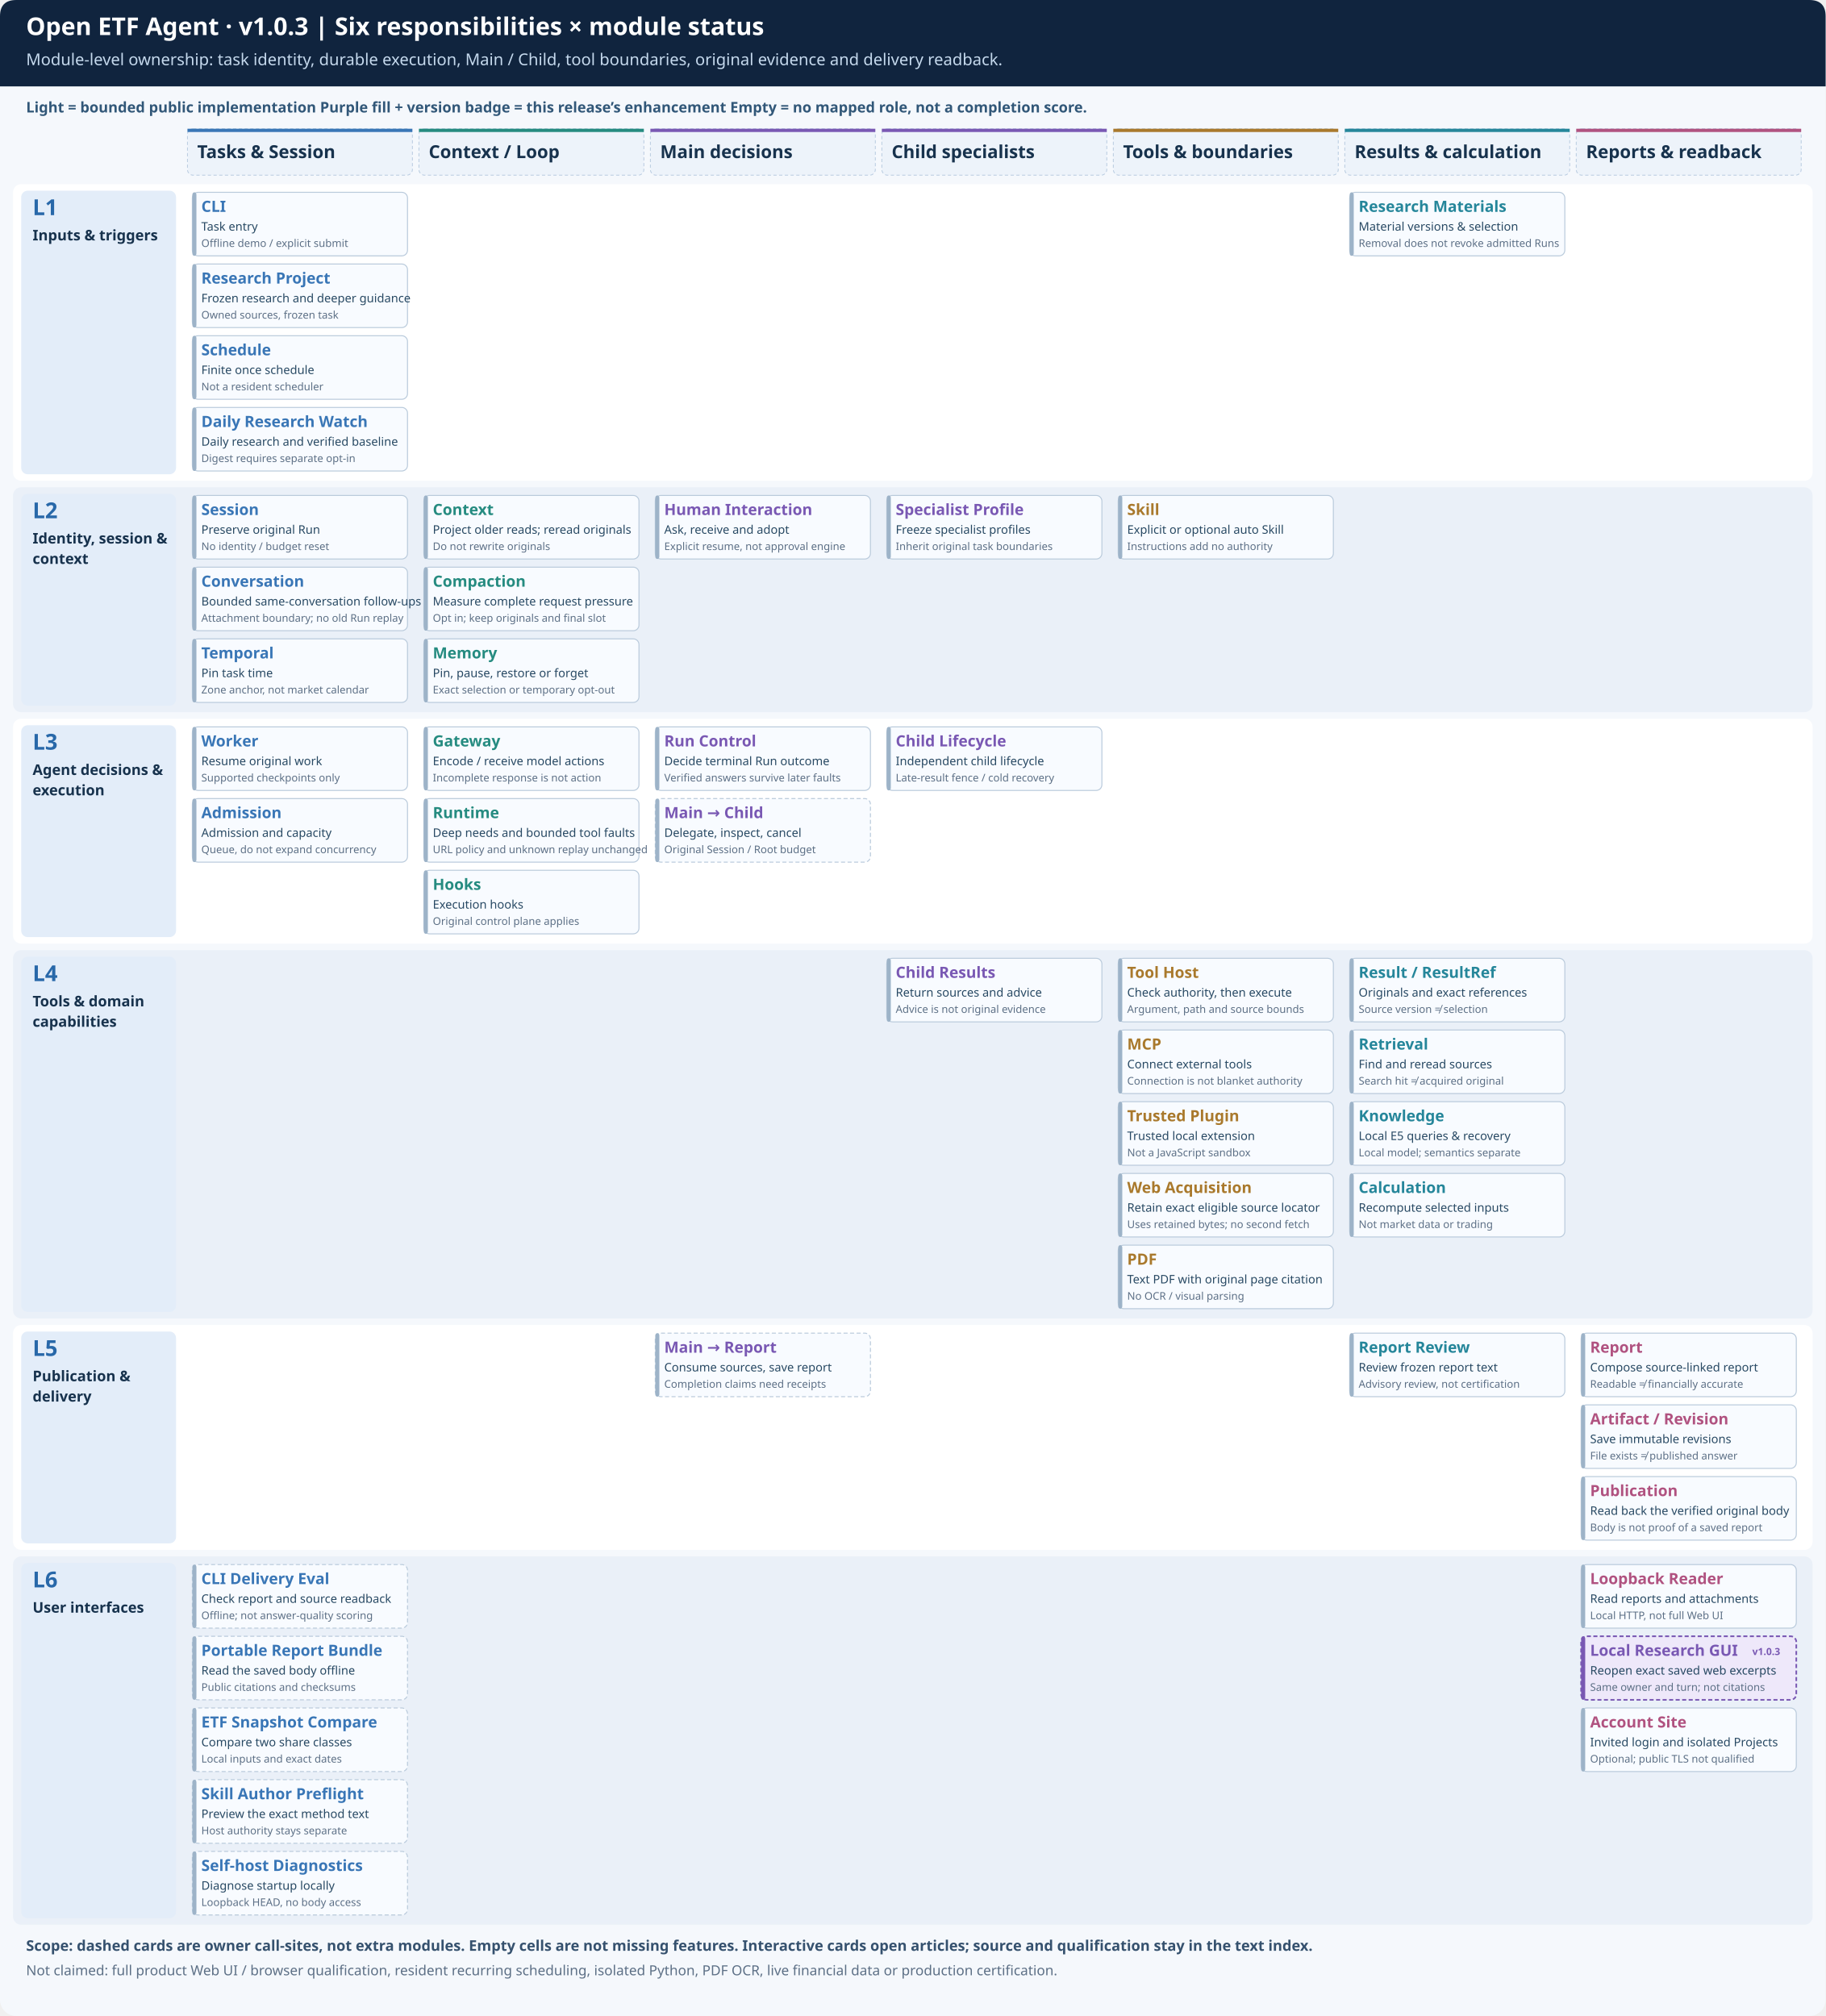
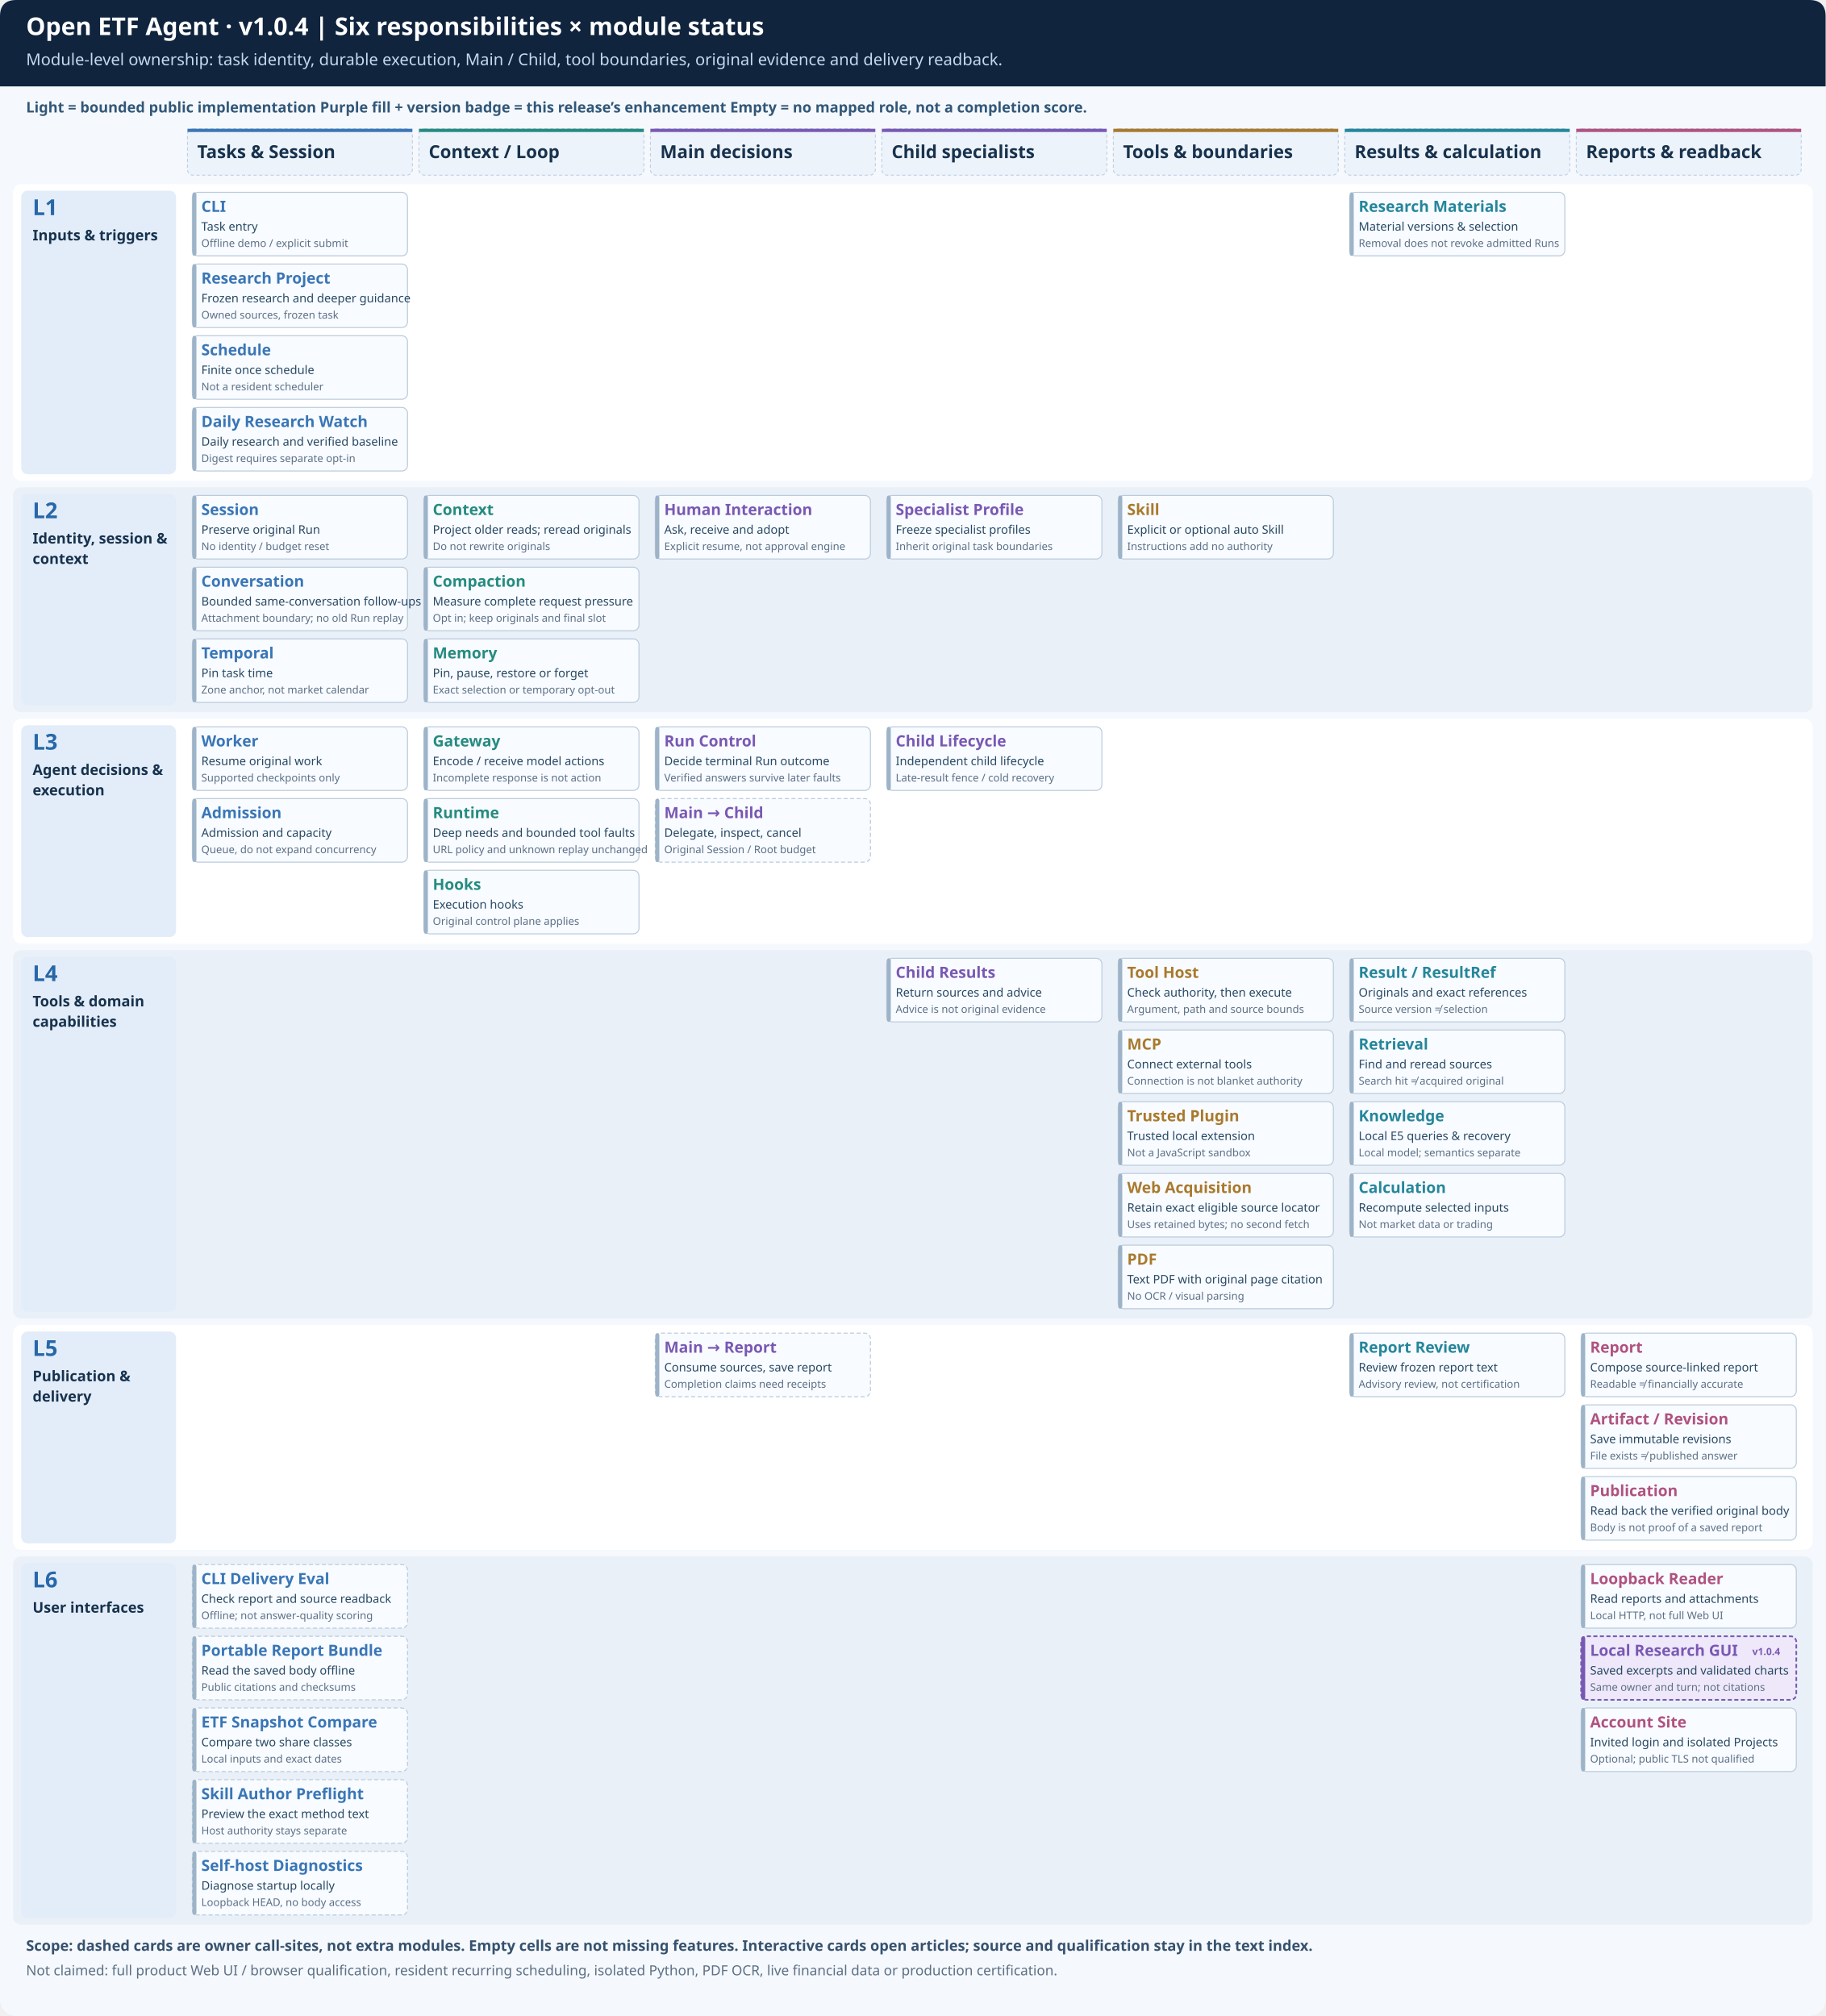
<svg xmlns="http://www.w3.org/2000/svg" width="2240" height="2474" viewBox="0 0 2240 2474" role="img" aria-labelledby="title desc">
  <rect width="2240" height="2474" rx="20" fill="#f5f8fc" />
  <path d="M20 0h2200q20 0 20 20v86H0V20Q0 0 20 0" fill="#10243e" />
  <g font-family="system-ui, sans-serif">
-     <text x="32" y="43" font-size="30" fill="#fff" font-weight="700">Open ETF Agent · v1.0.3 | Six responsibilities × module status</text>
+     <text x="32" y="43" font-size="30" fill="#fff" font-weight="700">Open ETF Agent · v1.0.4 | Six responsibilities × module status</text>
    <text x="32" y="80" font-size="20" fill="#c5d9ed" font-weight="400">Module-level ownership: task identity, durable execution, Main / Child, tool boundaries, original evidence and delivery readback.</text>
    <text x="32" y="138" font-size="18" fill="#315778" font-weight="600">Light = bounded public implementation   Purple fill + version badge = this release’s enhancement   Empty = no mapped role, not a completion score.</text>
    <rect x="230" y="158" width="276" height="57" rx="7" fill="#edf3fa" stroke="#b8cbe0" stroke-dasharray="4 3" />
    <rect x="230" y="158" width="276" height="4" fill="#3976b6" />
    <text x="242" y="194" font-size="22" fill="#17324d" font-weight="700">Tasks &amp; Session</text>
    <rect x="514" y="158" width="276" height="57" rx="7" fill="#edf3fa" stroke="#b8cbe0" stroke-dasharray="4 3" />
    <rect x="514" y="158" width="276" height="4" fill="#258b80" />
    <text x="526" y="194" font-size="22" fill="#17324d" font-weight="700">Context / Loop</text>
    <rect x="798" y="158" width="276" height="57" rx="7" fill="#edf3fa" stroke="#b8cbe0" stroke-dasharray="4 3" />
    <rect x="798" y="158" width="276" height="4" fill="#7958b3" />
    <text x="810" y="194" font-size="22" fill="#17324d" font-weight="700">Main decisions</text>
    <rect x="1082" y="158" width="276" height="57" rx="7" fill="#edf3fa" stroke="#b8cbe0" stroke-dasharray="4 3" />
    <rect x="1082" y="158" width="276" height="4" fill="#7958b3" />
    <text x="1094" y="194" font-size="22" fill="#17324d" font-weight="700">Child specialists</text>
    <rect x="1366" y="158" width="276" height="57" rx="7" fill="#edf3fa" stroke="#b8cbe0" stroke-dasharray="4 3" />
    <rect x="1366" y="158" width="276" height="4" fill="#a9792c" />
    <text x="1378" y="194" font-size="22" fill="#17324d" font-weight="700">Tools &amp; boundaries</text>
    <rect x="1650" y="158" width="276" height="57" rx="7" fill="#edf3fa" stroke="#b8cbe0" stroke-dasharray="4 3" />
    <rect x="1650" y="158" width="276" height="4" fill="#25869a" />
    <text x="1662" y="194" font-size="22" fill="#17324d" font-weight="700">Results &amp; calculation</text>
    <rect x="1934" y="158" width="276" height="57" rx="7" fill="#edf3fa" stroke="#b8cbe0" stroke-dasharray="4 3" />
    <rect x="1934" y="158" width="276" height="4" fill="#b05280" />
    <text x="1946" y="194" font-size="22" fill="#17324d" font-weight="700">Reports &amp; readback</text>
    <rect x="16" y="226" width="2208" height="364" rx="10" fill="#ffffff" />
    <rect x="26" y="234" width="190" height="348" rx="8" fill="#e3edf9" />
    <text x="40" y="264" font-size="27" fill="#2868a9" font-weight="700">L1</text>
    <text x="40" y="295" font-size="18" fill="#17324d" font-weight="700">Inputs &amp; triggers</text>
    <a href="https://hpoenixf.com/eff-agent-article/en/articles/agent-in-15-minutes" target="_blank" rel="noopener noreferrer">
      <rect x="236" y="236" width="264" height="78" rx="7" fill="#f8fbff" stroke="#b9cadb" stroke-width="1.2" />
      <rect x="236" y="236" width="5" height="78" rx="3" fill="#9db3c8" />
      <text x="247" y="260" font-size="19" fill="#3976b6" font-weight="700">CLI</text>
      <text x="247" y="283" font-size="14.5" fill="#284963" font-weight="500">Task entry</text>
      <text x="247" y="303" font-size="13" fill="#5c6f85" font-weight="400">Offline demo / explicit submit</text>
    </a>
    <a href="https://hpoenixf.com/eff-agent-article/en/articles/open-etf-agent-research-project-workshop" target="_blank" rel="noopener noreferrer">
      <rect x="236" y="324" width="264" height="78" rx="7" fill="#f8fbff" stroke="#b9cadb" stroke-width="1.2" />
      <rect x="236" y="324" width="5" height="78" rx="3" fill="#9db3c8" />
      <text x="247" y="348" font-size="19" fill="#3976b6" font-weight="700">Research Project</text>
      <text x="247" y="371" font-size="14.5" fill="#284963" font-weight="500">Frozen research and deeper guidance</text>
      <text x="247" y="391" font-size="13" fill="#5c6f85" font-weight="400">Owned sources, frozen task</text>
    </a>
    <a href="https://hpoenixf.com/eff-agent-article/en/articles/agent-autonomous-scheduled-research" target="_blank" rel="noopener noreferrer">
      <rect x="236" y="412" width="264" height="78" rx="7" fill="#f8fbff" stroke="#b9cadb" stroke-width="1.2" />
      <rect x="236" y="412" width="5" height="78" rx="3" fill="#9db3c8" />
      <text x="247" y="436" font-size="19" fill="#3976b6" font-weight="700">Schedule</text>
      <text x="247" y="459" font-size="14.5" fill="#284963" font-weight="500">Finite once schedule</text>
      <text x="247" y="479" font-size="13" fill="#5c6f85" font-weight="400">Not a resident scheduler</text>
    </a>
    <a href="https://hpoenixf.com/eff-agent-article/en/articles/agent-autonomous-scheduled-research" target="_blank" rel="noopener noreferrer">
      <rect x="236" y="500" width="264" height="78" rx="7" fill="#f8fbff" stroke="#b9cadb" stroke-width="1.2" />
      <rect x="236" y="500" width="5" height="78" rx="3" fill="#9db3c8" />
      <text x="247" y="524" font-size="19" fill="#3976b6" font-weight="700">Daily Research Watch</text>
      <text x="247" y="547" font-size="14.5" fill="#284963" font-weight="500">Daily research and verified baseline</text>
      <text x="247" y="567" font-size="13" fill="#5c6f85" font-weight="400">Digest requires separate opt-in</text>
    </a>
    <a href="https://hpoenixf.com/eff-agent-article/en/articles/agent-research-assets-identity-version-lifecycle" target="_blank" rel="noopener noreferrer">
      <rect x="1656" y="236" width="264" height="78" rx="7" fill="#f8fbff" stroke="#b9cadb" stroke-width="1.2" />
      <rect x="1656" y="236" width="5" height="78" rx="3" fill="#9db3c8" />
      <text x="1667" y="260" font-size="19" fill="#25869a" font-weight="700">Research Materials</text>
      <text x="1667" y="283" font-size="14.5" fill="#284963" font-weight="500">Material versions &amp; selection</text>
      <text x="1667" y="303" font-size="13" fill="#5c6f85" font-weight="400">Removal does not revoke admitted Runs</text>
    </a>
    <rect x="16" y="598" width="2208" height="276" rx="10" fill="#eaf0f8" />
    <rect x="26" y="606" width="190" height="260" rx="8" fill="#e3edf9" />
    <text x="40" y="636" font-size="27" fill="#2868a9" font-weight="700">L2</text>
    <text x="40" y="667" font-size="18" fill="#17324d" font-weight="700">Identity, session &amp;</text>
    <text x="40" y="692" font-size="18" fill="#17324d" font-weight="700">context</text>
    <a href="https://hpoenixf.com/eff-agent-article/en/articles/agent-task-session-run-worker-schedule" target="_blank" rel="noopener noreferrer">
      <rect x="236" y="608" width="264" height="78" rx="7" fill="#f8fbff" stroke="#b9cadb" stroke-width="1.2" />
      <rect x="236" y="608" width="5" height="78" rx="3" fill="#9db3c8" />
      <text x="247" y="632" font-size="19" fill="#3976b6" font-weight="700">Session</text>
      <text x="247" y="655" font-size="14.5" fill="#284963" font-weight="500">Preserve original Run</text>
      <text x="247" y="675" font-size="13" fill="#5c6f85" font-weight="400">No identity / budget reset</text>
    </a>
    <a href="https://hpoenixf.com/eff-agent-article/en/articles/agent-conversation-admission-task-continuation" target="_blank" rel="noopener noreferrer">
      <rect x="236" y="696" width="264" height="78" rx="7" fill="#f8fbff" stroke="#b9cadb" stroke-width="1.2" />
      <rect x="236" y="696" width="5" height="78" rx="3" fill="#9db3c8" />
      <text x="247" y="720" font-size="19" fill="#3976b6" font-weight="700">Conversation</text>
      <text x="247" y="743" font-size="14.5" fill="#284963" font-weight="500">Bounded same-conversation follow-ups</text>
      <text x="247" y="763" font-size="13" fill="#5c6f85" font-weight="400">Attachment boundary; no old Run replay</text>
    </a>
    <a href="https://hpoenixf.com/eff-agent-article/en/articles/agent-temporal-semantics-market-calendar" target="_blank" rel="noopener noreferrer">
      <rect x="236" y="784" width="264" height="78" rx="7" fill="#f8fbff" stroke="#b9cadb" stroke-width="1.2" />
      <rect x="236" y="784" width="5" height="78" rx="3" fill="#9db3c8" />
      <text x="247" y="808" font-size="19" fill="#3976b6" font-weight="700">Temporal</text>
      <text x="247" y="831" font-size="14.5" fill="#284963" font-weight="500">Pin task time</text>
      <text x="247" y="851" font-size="13" fill="#5c6f85" font-weight="400">Zone anchor, not market calendar</text>
    </a>
    <a href="https://hpoenixf.com/eff-agent-article/en/articles/agent-context-governance-actions" target="_blank" rel="noopener noreferrer">
      <rect x="520" y="608" width="264" height="78" rx="7" fill="#f8fbff" stroke="#b9cadb" stroke-width="1.2" />
      <rect x="520" y="608" width="5" height="78" rx="3" fill="#9db3c8" />
      <text x="531" y="632" font-size="19" fill="#258b80" font-weight="700">Context</text>
      <text x="531" y="655" font-size="14.5" fill="#284963" font-weight="500">Project older reads; reread originals</text>
      <text x="531" y="675" font-size="13" fill="#5c6f85" font-weight="400">Do not rewrite originals</text>
    </a>
    <a href="https://hpoenixf.com/eff-agent-article/en/articles/agent-main-run-context-compaction" target="_blank" rel="noopener noreferrer">
      <rect x="520" y="696" width="264" height="78" rx="7" fill="#f8fbff" stroke="#b9cadb" stroke-width="1.2" />
      <rect x="520" y="696" width="5" height="78" rx="3" fill="#9db3c8" />
      <text x="531" y="720" font-size="19" fill="#258b80" font-weight="700">Compaction</text>
      <text x="531" y="743" font-size="14.5" fill="#284963" font-weight="500">Measure complete request pressure</text>
      <text x="531" y="763" font-size="13" fill="#5c6f85" font-weight="400">Opt in; keep originals and final slot</text>
    </a>
    <a href="https://hpoenixf.com/eff-agent-article/en/articles/026-agent-memory-forget-durable-effects" target="_blank" rel="noopener noreferrer">
      <rect x="520" y="784" width="264" height="78" rx="7" fill="#f8fbff" stroke="#b9cadb" stroke-width="1.2" />
      <rect x="520" y="784" width="5" height="78" rx="3" fill="#9db3c8" />
      <text x="531" y="808" font-size="19" fill="#258b80" font-weight="700">Memory</text>
      <text x="531" y="831" font-size="14.5" fill="#284963" font-weight="500">Pin, pause, restore or forget</text>
      <text x="531" y="851" font-size="13" fill="#5c6f85" font-weight="400">Exact selection or temporary opt-out</text>
    </a>
    <a href="https://hpoenixf.com/eff-agent-article/en/articles/agent-durable-human-interaction-response-adoption" target="_blank" rel="noopener noreferrer">
      <rect x="804" y="608" width="264" height="78" rx="7" fill="#f8fbff" stroke="#b9cadb" stroke-width="1.2" />
      <rect x="804" y="608" width="5" height="78" rx="3" fill="#9db3c8" />
      <text x="815" y="632" font-size="19" fill="#7958b3" font-weight="700">Human Interaction</text>
      <text x="815" y="655" font-size="14.5" fill="#284963" font-weight="500">Ask, receive and adopt</text>
      <text x="815" y="675" font-size="13" fill="#5c6f85" font-weight="400">Explicit resume, not approval engine</text>
    </a>
    <a href="https://hpoenixf.com/eff-agent-article/en/articles/agent-custom-expert-from-prompt-to-recovery" target="_blank" rel="noopener noreferrer">
      <rect x="1088" y="608" width="264" height="78" rx="7" fill="#f8fbff" stroke="#b9cadb" stroke-width="1.2" />
      <rect x="1088" y="608" width="5" height="78" rx="3" fill="#9db3c8" />
      <text x="1099" y="632" font-size="19" fill="#7958b3" font-weight="700">Specialist Profile</text>
      <text x="1099" y="655" font-size="14.5" fill="#284963" font-weight="500">Freeze specialist profiles</text>
      <text x="1099" y="675" font-size="13" fill="#5c6f85" font-weight="400">Inherit original task boundaries</text>
    </a>
    <a href="https://hpoenixf.com/eff-agent-article/en/articles/agent-skill-from-markdown-to-callable-research" target="_blank" rel="noopener noreferrer">
      <rect x="1372" y="608" width="264" height="78" rx="7" fill="#f8fbff" stroke="#b9cadb" stroke-width="1.2" />
      <rect x="1372" y="608" width="5" height="78" rx="3" fill="#9db3c8" />
      <text x="1383" y="632" font-size="19" fill="#a9792c" font-weight="700">Skill</text>
      <text x="1383" y="655" font-size="14.5" fill="#284963" font-weight="500">Explicit or optional auto Skill</text>
      <text x="1383" y="675" font-size="13" fill="#5c6f85" font-weight="400">Instructions add no authority</text>
    </a>
    <rect x="16" y="882" width="2208" height="276" rx="10" fill="#ffffff" />
    <rect x="26" y="890" width="190" height="260" rx="8" fill="#e3edf9" />
    <text x="40" y="920" font-size="27" fill="#2868a9" font-weight="700">L3</text>
    <text x="40" y="951" font-size="18" fill="#17324d" font-weight="700">Agent decisions &amp;</text>
    <text x="40" y="976" font-size="18" fill="#17324d" font-weight="700">execution</text>
    <a href="https://hpoenixf.com/eff-agent-article/en/articles/open-etf-agent-v010-system-design" target="_blank" rel="noopener noreferrer">
      <rect x="236" y="892" width="264" height="78" rx="7" fill="#f8fbff" stroke="#b9cadb" stroke-width="1.2" />
      <rect x="236" y="892" width="5" height="78" rx="3" fill="#9db3c8" />
      <text x="247" y="916" font-size="19" fill="#3976b6" font-weight="700">Worker</text>
      <text x="247" y="939" font-size="14.5" fill="#284963" font-weight="500">Resume original work</text>
      <text x="247" y="959" font-size="13" fill="#5c6f85" font-weight="400">Supported checkpoints only</text>
    </a>
    <a href="https://hpoenixf.com/eff-agent-article/en/articles/agent-provider-admission-capacity-lease" target="_blank" rel="noopener noreferrer">
      <rect x="236" y="980" width="264" height="78" rx="7" fill="#f8fbff" stroke="#b9cadb" stroke-width="1.2" />
      <rect x="236" y="980" width="5" height="78" rx="3" fill="#9db3c8" />
      <text x="247" y="1004" font-size="19" fill="#3976b6" font-weight="700">Admission</text>
      <text x="247" y="1027" font-size="14.5" fill="#284963" font-weight="500">Admission and capacity</text>
      <text x="247" y="1047" font-size="13" fill="#5c6f85" font-weight="400">Queue, do not expand concurrency</text>
    </a>
    <a href="https://hpoenixf.com/eff-agent-article/en/articles/agent-provider-architecture-and-admission" target="_blank" rel="noopener noreferrer">
      <rect x="520" y="892" width="264" height="78" rx="7" fill="#f8fbff" stroke="#b9cadb" stroke-width="1.2" />
      <rect x="520" y="892" width="5" height="78" rx="3" fill="#9db3c8" />
      <text x="531" y="916" font-size="19" fill="#258b80" font-weight="700">Gateway</text>
      <text x="531" y="939" font-size="14.5" fill="#284963" font-weight="500">Encode / receive model actions</text>
      <text x="531" y="959" font-size="13" fill="#5c6f85" font-weight="400">Incomplete response is not action</text>
    </a>
    <a href="https://hpoenixf.com/eff-agent-article/en/articles/etf-agent-model-harness-research-loop" target="_blank" rel="noopener noreferrer">
      <rect x="520" y="980" width="264" height="78" rx="7" fill="#f8fbff" stroke="#b9cadb" stroke-width="1.2" />
      <rect x="520" y="980" width="5" height="78" rx="3" fill="#9db3c8" />
      <text x="531" y="1004" font-size="19" fill="#258b80" font-weight="700">Runtime</text>
      <text x="531" y="1027" font-size="14.5" fill="#284963" font-weight="500">Deep needs and bounded tool faults</text>
      <text x="531" y="1047" font-size="13" fill="#5c6f85" font-weight="400">URL policy and unknown replay unchanged</text>
    </a>
    <a href="https://hpoenixf.com/eff-agent-article/en/articles/agent-multi-ecosystem-hook-execution" target="_blank" rel="noopener noreferrer">
      <rect x="520" y="1068" width="264" height="78" rx="7" fill="#f8fbff" stroke="#b9cadb" stroke-width="1.2" />
      <rect x="520" y="1068" width="5" height="78" rx="3" fill="#9db3c8" />
      <text x="531" y="1092" font-size="19" fill="#258b80" font-weight="700">Hooks</text>
      <text x="531" y="1115" font-size="14.5" fill="#284963" font-weight="500">Execution hooks</text>
      <text x="531" y="1135" font-size="13" fill="#5c6f85" font-weight="400">Original control plane applies</text>
    </a>
    <a href="https://hpoenixf.com/eff-agent-article/en/articles/agent-veto-authority-and-run-termination" target="_blank" rel="noopener noreferrer">
      <rect x="804" y="892" width="264" height="78" rx="7" fill="#f8fbff" stroke="#b9cadb" stroke-width="1.2" />
      <rect x="804" y="892" width="5" height="78" rx="3" fill="#9db3c8" />
      <text x="815" y="916" font-size="19" fill="#7958b3" font-weight="700">Run Control</text>
      <text x="815" y="939" font-size="14.5" fill="#284963" font-weight="500">Decide terminal Run outcome</text>
      <text x="815" y="959" font-size="13" fill="#5c6f85" font-weight="400">Verified answers survive later faults</text>
    </a>
    <a href="https://hpoenixf.com/eff-agent-article/en/articles/agent-subagent-context-specialization" target="_blank" rel="noopener noreferrer">
      <rect x="804" y="980" width="264" height="78" rx="7" fill="#f8fbff" stroke="#b9cadb" stroke-width="1.2" stroke-dasharray="5 3" />
      <rect x="804" y="980" width="5" height="78" rx="3" fill="#9db3c8" />
      <text x="815" y="1004" font-size="19" fill="#7958b3" font-weight="700">Main → Child</text>
      <text x="815" y="1027" font-size="14.5" fill="#284963" font-weight="500">Delegate, inspect, cancel</text>
      <text x="815" y="1047" font-size="13" fill="#5c6f85" font-weight="400">Original Session / Root budget</text>
    </a>
    <a href="https://hpoenixf.com/eff-agent-article/en/articles/agent-subagent-context-specialization" target="_blank" rel="noopener noreferrer">
      <rect x="1088" y="892" width="264" height="78" rx="7" fill="#f8fbff" stroke="#b9cadb" stroke-width="1.2" />
      <rect x="1088" y="892" width="5" height="78" rx="3" fill="#9db3c8" />
      <text x="1099" y="916" font-size="19" fill="#7958b3" font-weight="700">Child Lifecycle</text>
      <text x="1099" y="939" font-size="14.5" fill="#284963" font-weight="500">Independent child lifecycle</text>
      <text x="1099" y="959" font-size="13" fill="#5c6f85" font-weight="400">Late-result fence / cold recovery</text>
    </a>
    <rect x="16" y="1166" width="2208" height="452" rx="10" fill="#eaf0f8" />
    <rect x="26" y="1174" width="190" height="436" rx="8" fill="#e3edf9" />
    <text x="40" y="1204" font-size="27" fill="#2868a9" font-weight="700">L4</text>
    <text x="40" y="1235" font-size="18" fill="#17324d" font-weight="700">Tools &amp; domain</text>
    <text x="40" y="1260" font-size="18" fill="#17324d" font-weight="700">capabilities</text>
    <a href="https://hpoenixf.com/eff-agent-article/en/articles/agent-subagent-contribution-evidence" target="_blank" rel="noopener noreferrer">
      <rect x="1088" y="1176" width="264" height="78" rx="7" fill="#f8fbff" stroke="#b9cadb" stroke-width="1.2" />
      <rect x="1088" y="1176" width="5" height="78" rx="3" fill="#9db3c8" />
      <text x="1099" y="1200" font-size="19" fill="#7958b3" font-weight="700">Child Results</text>
      <text x="1099" y="1223" font-size="14.5" fill="#284963" font-weight="500">Return sources and advice</text>
      <text x="1099" y="1243" font-size="13" fill="#5c6f85" font-weight="400">Advice is not original evidence</text>
    </a>
    <a href="https://hpoenixf.com/eff-agent-article/en/articles/agent-tool-lifecycle-and-model-input" target="_blank" rel="noopener noreferrer">
      <rect x="1372" y="1176" width="264" height="78" rx="7" fill="#f8fbff" stroke="#b9cadb" stroke-width="1.2" />
      <rect x="1372" y="1176" width="5" height="78" rx="3" fill="#9db3c8" />
      <text x="1383" y="1200" font-size="19" fill="#a9792c" font-weight="700">Tool Host</text>
      <text x="1383" y="1223" font-size="14.5" fill="#284963" font-weight="500">Check authority, then execute</text>
      <text x="1383" y="1243" font-size="13" fill="#5c6f85" font-weight="400">Argument, path and source bounds</text>
    </a>
    <a href="https://hpoenixf.com/eff-agent-article/en/articles/mcp-host-from-discovery-to-consumption" target="_blank" rel="noopener noreferrer">
      <rect x="1372" y="1264" width="264" height="78" rx="7" fill="#f8fbff" stroke="#b9cadb" stroke-width="1.2" />
      <rect x="1372" y="1264" width="5" height="78" rx="3" fill="#9db3c8" />
      <text x="1383" y="1288" font-size="19" fill="#a9792c" font-weight="700">MCP</text>
      <text x="1383" y="1311" font-size="14.5" fill="#284963" font-weight="500">Connect external tools</text>
      <text x="1383" y="1331" font-size="13" fill="#5c6f85" font-weight="400">Connection is not blanket authority</text>
    </a>
    <a href="https://hpoenixf.com/eff-agent-article/en/articles/020-agent-extension-host-smartphone" target="_blank" rel="noopener noreferrer">
      <rect x="1372" y="1352" width="264" height="78" rx="7" fill="#f8fbff" stroke="#b9cadb" stroke-width="1.2" />
      <rect x="1372" y="1352" width="5" height="78" rx="3" fill="#9db3c8" />
      <text x="1383" y="1376" font-size="19" fill="#a9792c" font-weight="700">Trusted Plugin</text>
      <text x="1383" y="1399" font-size="14.5" fill="#284963" font-weight="500">Trusted local extension</text>
      <text x="1383" y="1419" font-size="13" fill="#5c6f85" font-weight="400">Not a JavaScript sandbox</text>
    </a>
    <a href="https://hpoenixf.com/eff-agent-article/en/articles/021-agent-web-research-from-search-to-deep-reading" target="_blank" rel="noopener noreferrer">
      <rect x="1372" y="1440" width="264" height="78" rx="7" fill="#f8fbff" stroke="#b9cadb" stroke-width="1.2" />
      <rect x="1372" y="1440" width="5" height="78" rx="3" fill="#9db3c8" />
      <text x="1383" y="1464" font-size="19" fill="#a9792c" font-weight="700">Web Acquisition</text>
      <text x="1383" y="1487" font-size="14.5" fill="#284963" font-weight="500">Retain exact eligible source locator</text>
      <text x="1383" y="1507" font-size="13" fill="#5c6f85" font-weight="400">Uses retained bytes; no second fetch</text>
    </a>
    <a href="https://hpoenixf.com/eff-agent-article/en/articles/024-agent-pdf-from-text-to-evidence" target="_blank" rel="noopener noreferrer">
      <rect x="1372" y="1528" width="264" height="78" rx="7" fill="#f8fbff" stroke="#b9cadb" stroke-width="1.2" />
      <rect x="1372" y="1528" width="5" height="78" rx="3" fill="#9db3c8" />
      <text x="1383" y="1552" font-size="19" fill="#a9792c" font-weight="700">PDF</text>
      <text x="1383" y="1575" font-size="14.5" fill="#284963" font-weight="500">Text PDF with original page citation</text>
      <text x="1383" y="1595" font-size="13" fill="#5c6f85" font-weight="400">No OCR / visual parsing</text>
    </a>
    <a href="https://hpoenixf.com/eff-agent-article/en/articles/tool-results-outside-model-context" target="_blank" rel="noopener noreferrer">
      <rect x="1656" y="1176" width="264" height="78" rx="7" fill="#f8fbff" stroke="#b9cadb" stroke-width="1.2" />
      <rect x="1656" y="1176" width="5" height="78" rx="3" fill="#9db3c8" />
      <text x="1667" y="1200" font-size="19" fill="#25869a" font-weight="700">Result / ResultRef</text>
      <text x="1667" y="1223" font-size="14.5" fill="#284963" font-weight="500">Originals and exact references</text>
      <text x="1667" y="1243" font-size="13" fill="#5c6f85" font-weight="400">Source version ≠ selection</text>
    </a>
    <a href="https://hpoenixf.com/eff-agent-article/en/articles/agent-knowledge-retrieval-end-to-end" target="_blank" rel="noopener noreferrer">
      <rect x="1656" y="1264" width="264" height="78" rx="7" fill="#f8fbff" stroke="#b9cadb" stroke-width="1.2" />
      <rect x="1656" y="1264" width="5" height="78" rx="3" fill="#9db3c8" />
      <text x="1667" y="1288" font-size="19" fill="#25869a" font-weight="700">Retrieval</text>
      <text x="1667" y="1311" font-size="14.5" fill="#284963" font-weight="500">Find and reread sources</text>
      <text x="1667" y="1331" font-size="13" fill="#5c6f85" font-weight="400">Search hit ≠ acquired original</text>
    </a>
    <a href="https://hpoenixf.com/eff-agent-article/en/articles/agent-knowledge-retrieval-end-to-end" target="_blank" rel="noopener noreferrer">
      <rect x="1656" y="1352" width="264" height="78" rx="7" fill="#f8fbff" stroke="#b9cadb" stroke-width="1.2" />
      <rect x="1656" y="1352" width="5" height="78" rx="3" fill="#9db3c8" />
      <text x="1667" y="1376" font-size="19" fill="#25869a" font-weight="700">Knowledge</text>
      <text x="1667" y="1399" font-size="14.5" fill="#284963" font-weight="500">Local E5 queries &amp; recovery</text>
      <text x="1667" y="1419" font-size="13" fill="#5c6f85" font-weight="400">Local model; semantics separate</text>
    </a>
    <a href="https://hpoenixf.com/eff-agent-article/en/articles/open-etf-agent-v010-system-design" target="_blank" rel="noopener noreferrer">
      <rect x="1656" y="1440" width="264" height="78" rx="7" fill="#f8fbff" stroke="#b9cadb" stroke-width="1.2" />
      <rect x="1656" y="1440" width="5" height="78" rx="3" fill="#9db3c8" />
      <text x="1667" y="1464" font-size="19" fill="#25869a" font-weight="700">Calculation</text>
      <text x="1667" y="1487" font-size="14.5" fill="#284963" font-weight="500">Recompute selected inputs</text>
      <text x="1667" y="1507" font-size="13" fill="#5c6f85" font-weight="400">Not market data or trading</text>
    </a>
    <rect x="16" y="1626" width="2208" height="276" rx="10" fill="#ffffff" />
    <rect x="26" y="1634" width="190" height="260" rx="8" fill="#e3edf9" />
    <text x="40" y="1664" font-size="27" fill="#2868a9" font-weight="700">L5</text>
    <text x="40" y="1695" font-size="18" fill="#17324d" font-weight="700">Publication &amp;</text>
    <text x="40" y="1720" font-size="18" fill="#17324d" font-weight="700">delivery</text>
    <a href="https://hpoenixf.com/eff-agent-article/en/articles/open-etf-agent-v01-first-readable-report" target="_blank" rel="noopener noreferrer">
      <rect x="804" y="1636" width="264" height="78" rx="7" fill="#f8fbff" stroke="#b9cadb" stroke-width="1.2" stroke-dasharray="5 3" />
      <rect x="804" y="1636" width="5" height="78" rx="3" fill="#9db3c8" />
      <text x="815" y="1660" font-size="19" fill="#7958b3" font-weight="700">Main → Report</text>
      <text x="815" y="1683" font-size="14.5" fill="#284963" font-weight="500">Consume sources, save report</text>
      <text x="815" y="1703" font-size="13" fill="#5c6f85" font-weight="400">Completion claims need receipts</text>
    </a>
    <a href="https://hpoenixf.com/eff-agent-article/en/articles/open-etf-agent-report-review-workshop" target="_blank" rel="noopener noreferrer">
      <rect x="1656" y="1636" width="264" height="78" rx="7" fill="#f8fbff" stroke="#b9cadb" stroke-width="1.2" />
      <rect x="1656" y="1636" width="5" height="78" rx="3" fill="#9db3c8" />
      <text x="1667" y="1660" font-size="19" fill="#25869a" font-weight="700">Report Review</text>
      <text x="1667" y="1683" font-size="14.5" fill="#284963" font-weight="500">Review frozen report text</text>
      <text x="1667" y="1703" font-size="13" fill="#5c6f85" font-weight="400">Advisory review, not certification</text>
    </a>
    <a href="https://hpoenixf.com/eff-agent-article/en/articles/open-etf-agent-v01-first-readable-report" target="_blank" rel="noopener noreferrer">
      <rect x="1940" y="1636" width="264" height="78" rx="7" fill="#f8fbff" stroke="#b9cadb" stroke-width="1.2" />
      <rect x="1940" y="1636" width="5" height="78" rx="3" fill="#9db3c8" />
      <text x="1951" y="1660" font-size="19" fill="#b05280" font-weight="700">Report</text>
      <text x="1951" y="1683" font-size="14.5" fill="#284963" font-weight="500">Compose source-linked report</text>
      <text x="1951" y="1703" font-size="13" fill="#5c6f85" font-weight="400">Readable ≠ financially accurate</text>
    </a>
    <a href="https://hpoenixf.com/eff-agent-article/en/articles/agent-artifact-version-access-sharing" target="_blank" rel="noopener noreferrer">
      <rect x="1940" y="1724" width="264" height="78" rx="7" fill="#f8fbff" stroke="#b9cadb" stroke-width="1.2" />
      <rect x="1940" y="1724" width="5" height="78" rx="3" fill="#9db3c8" />
      <text x="1951" y="1748" font-size="19" fill="#b05280" font-weight="700">Artifact / Revision</text>
      <text x="1951" y="1771" font-size="14.5" fill="#284963" font-weight="500">Save immutable revisions</text>
      <text x="1951" y="1791" font-size="13" fill="#5c6f85" font-weight="400">File exists ≠ published answer</text>
    </a>
    <a href="https://hpoenixf.com/eff-agent-article/en/articles/019-agent-answer-publication" target="_blank" rel="noopener noreferrer">
      <rect x="1940" y="1812" width="264" height="78" rx="7" fill="#f8fbff" stroke="#b9cadb" stroke-width="1.2" />
      <rect x="1940" y="1812" width="5" height="78" rx="3" fill="#9db3c8" />
      <text x="1951" y="1836" font-size="19" fill="#b05280" font-weight="700">Publication</text>
      <text x="1951" y="1859" font-size="14.5" fill="#284963" font-weight="500">Read back the verified original body</text>
      <text x="1951" y="1879" font-size="13" fill="#5c6f85" font-weight="400">Body is not proof of a saved report</text>
    </a>
    <rect x="16" y="1910" width="2208" height="452" rx="10" fill="#eaf0f8" />
    <rect x="26" y="1918" width="190" height="436" rx="8" fill="#e3edf9" />
    <text x="40" y="1948" font-size="27" fill="#2868a9" font-weight="700">L6</text>
    <text x="40" y="1979" font-size="18" fill="#17324d" font-weight="700">User interfaces</text>
    <a href="https://hpoenixf.com/eff-agent-article/en/articles/open-etf-agent-v01-first-readable-report" target="_blank" rel="noopener noreferrer">
      <rect x="236" y="1920" width="264" height="78" rx="7" fill="#f8fbff" stroke="#b9cadb" stroke-width="1.2" stroke-dasharray="5 3" />
      <rect x="236" y="1920" width="5" height="78" rx="3" fill="#9db3c8" />
      <text x="247" y="1944" font-size="19" fill="#3976b6" font-weight="700">CLI Delivery Eval</text>
      <text x="247" y="1967" font-size="14.5" fill="#284963" font-weight="500">Check report and source readback</text>
      <text x="247" y="1987" font-size="13" fill="#5c6f85" font-weight="400">Offline; not answer-quality scoring</text>
    </a>
    <a href="https://hpoenixf.com/eff-agent-article/en/articles/open-etf-agent-v01-first-readable-report" target="_blank" rel="noopener noreferrer">
      <rect x="236" y="2008" width="264" height="78" rx="7" fill="#f8fbff" stroke="#b9cadb" stroke-width="1.2" stroke-dasharray="5 3" />
      <rect x="236" y="2008" width="5" height="78" rx="3" fill="#9db3c8" />
      <text x="247" y="2032" font-size="19" fill="#3976b6" font-weight="700">Portable Report Bundle</text>
      <text x="247" y="2055" font-size="14.5" fill="#284963" font-weight="500">Read the saved body offline</text>
      <text x="247" y="2075" font-size="13" fill="#5c6f85" font-weight="400">Public citations and checksums</text>
    </a>
    <a href="https://hpoenixf.com/eff-agent-article/en/articles/open-etf-agent-v01-first-readable-report" target="_blank" rel="noopener noreferrer">
      <rect x="236" y="2096" width="264" height="78" rx="7" fill="#f8fbff" stroke="#b9cadb" stroke-width="1.2" stroke-dasharray="5 3" />
      <rect x="236" y="2096" width="5" height="78" rx="3" fill="#9db3c8" />
      <text x="247" y="2120" font-size="19" fill="#3976b6" font-weight="700">ETF Snapshot Compare</text>
      <text x="247" y="2143" font-size="14.5" fill="#284963" font-weight="500">Compare two share classes</text>
      <text x="247" y="2163" font-size="13" fill="#5c6f85" font-weight="400">Local inputs and exact dates</text>
    </a>
    <a href="https://hpoenixf.com/eff-agent-article/en/articles/agent-skill-from-markdown-to-callable-research" target="_blank" rel="noopener noreferrer">
      <rect x="236" y="2184" width="264" height="78" rx="7" fill="#f8fbff" stroke="#b9cadb" stroke-width="1.2" stroke-dasharray="5 3" />
      <rect x="236" y="2184" width="5" height="78" rx="3" fill="#9db3c8" />
      <text x="247" y="2208" font-size="19" fill="#3976b6" font-weight="700">Skill Author Preflight</text>
      <text x="247" y="2231" font-size="14.5" fill="#284963" font-weight="500">Preview the exact method text</text>
      <text x="247" y="2251" font-size="13" fill="#5c6f85" font-weight="400">Host authority stays separate</text>
    </a>
    <a href="https://hpoenixf.com/eff-agent-article/en/articles/open-etf-agent-v010-system-design" target="_blank" rel="noopener noreferrer">
      <rect x="236" y="2272" width="264" height="78" rx="7" fill="#f8fbff" stroke="#b9cadb" stroke-width="1.2" stroke-dasharray="5 3" />
      <rect x="236" y="2272" width="5" height="78" rx="3" fill="#9db3c8" />
      <text x="247" y="2296" font-size="19" fill="#3976b6" font-weight="700">Self-host Diagnostics</text>
      <text x="247" y="2319" font-size="14.5" fill="#284963" font-weight="500">Diagnose startup locally</text>
      <text x="247" y="2339" font-size="13" fill="#5c6f85" font-weight="400">Loopback HEAD, no body access</text>
    </a>
    <a href="https://hpoenixf.com/eff-agent-article/en/articles/open-etf-agent-v010-system-design" target="_blank" rel="noopener noreferrer">
      <rect x="1940" y="1920" width="264" height="78" rx="7" fill="#f8fbff" stroke="#b9cadb" stroke-width="1.2" />
      <rect x="1940" y="1920" width="5" height="78" rx="3" fill="#9db3c8" />
      <text x="1951" y="1944" font-size="19" fill="#b05280" font-weight="700">Loopback Reader</text>
      <text x="1951" y="1967" font-size="14.5" fill="#284963" font-weight="500">Read reports and attachments</text>
      <text x="1951" y="1987" font-size="13" fill="#5c6f85" font-weight="400">Local HTTP, not full Web UI</text>
    </a>
    <a href="https://hpoenixf.com/eff-agent-article/en/articles/agent-conversation-admission-task-continuation" target="_blank" rel="noopener noreferrer">
      <rect x="1940" y="2008" width="264" height="78" rx="7" fill="#eee8fa" stroke="#7958b3" stroke-width="2" stroke-dasharray="5 3" />
      <rect x="1940" y="2008" width="5" height="78" rx="3" fill="#7958b3" />
      <text x="1951" y="2032" font-size="19" fill="#7958b3" font-weight="700">Local Research GUI</text>
-       <text x="1951" y="2055" font-size="14.5" fill="#284963" font-weight="500">Reopen exact saved web excerpts</text>
+       <text x="1951" y="2055" font-size="14.5" fill="#284963" font-weight="500">Saved excerpts and validated charts</text>
      <text x="1951" y="2075" font-size="13" fill="#5c6f85" font-weight="400">Same owner and turn; not citations</text>
-       <text x="2150" y="2031" font-size="12" fill="#7958b3" font-weight="700">v1.0.3</text>
+       <text x="2150" y="2031" font-size="12" fill="#7958b3" font-weight="700">v1.0.4</text>
    </a>
    <a href="https://hpoenixf.com/eff-agent-article/en/articles/open-etf-agent-v010-system-design" target="_blank" rel="noopener noreferrer">
      <rect x="1940" y="2096" width="264" height="78" rx="7" fill="#f8fbff" stroke="#b9cadb" stroke-width="1.2" />
      <rect x="1940" y="2096" width="5" height="78" rx="3" fill="#9db3c8" />
      <text x="1951" y="2120" font-size="19" fill="#b05280" font-weight="700">Account Site</text>
      <text x="1951" y="2143" font-size="14.5" fill="#284963" font-weight="500">Invited login and isolated Projects</text>
      <text x="1951" y="2163" font-size="13" fill="#5c6f85" font-weight="400">Optional; public TLS not qualified</text>
    </a>
    <text x="32" y="2394" font-size="18" fill="#35516e" font-weight="600">Scope: dashed cards are owner call-sites, not extra modules. Empty cells are not missing features. Interactive cards open articles; source and qualification stay in the text index.</text>
    <text x="32" y="2424" font-size="17" fill="#5c6f85" font-weight="400">Not claimed: full product Web UI / browser qualification, resident recurring scheduling, isolated Python, PDF OCR, live financial data or production certification.</text>
  </g>
</svg>
